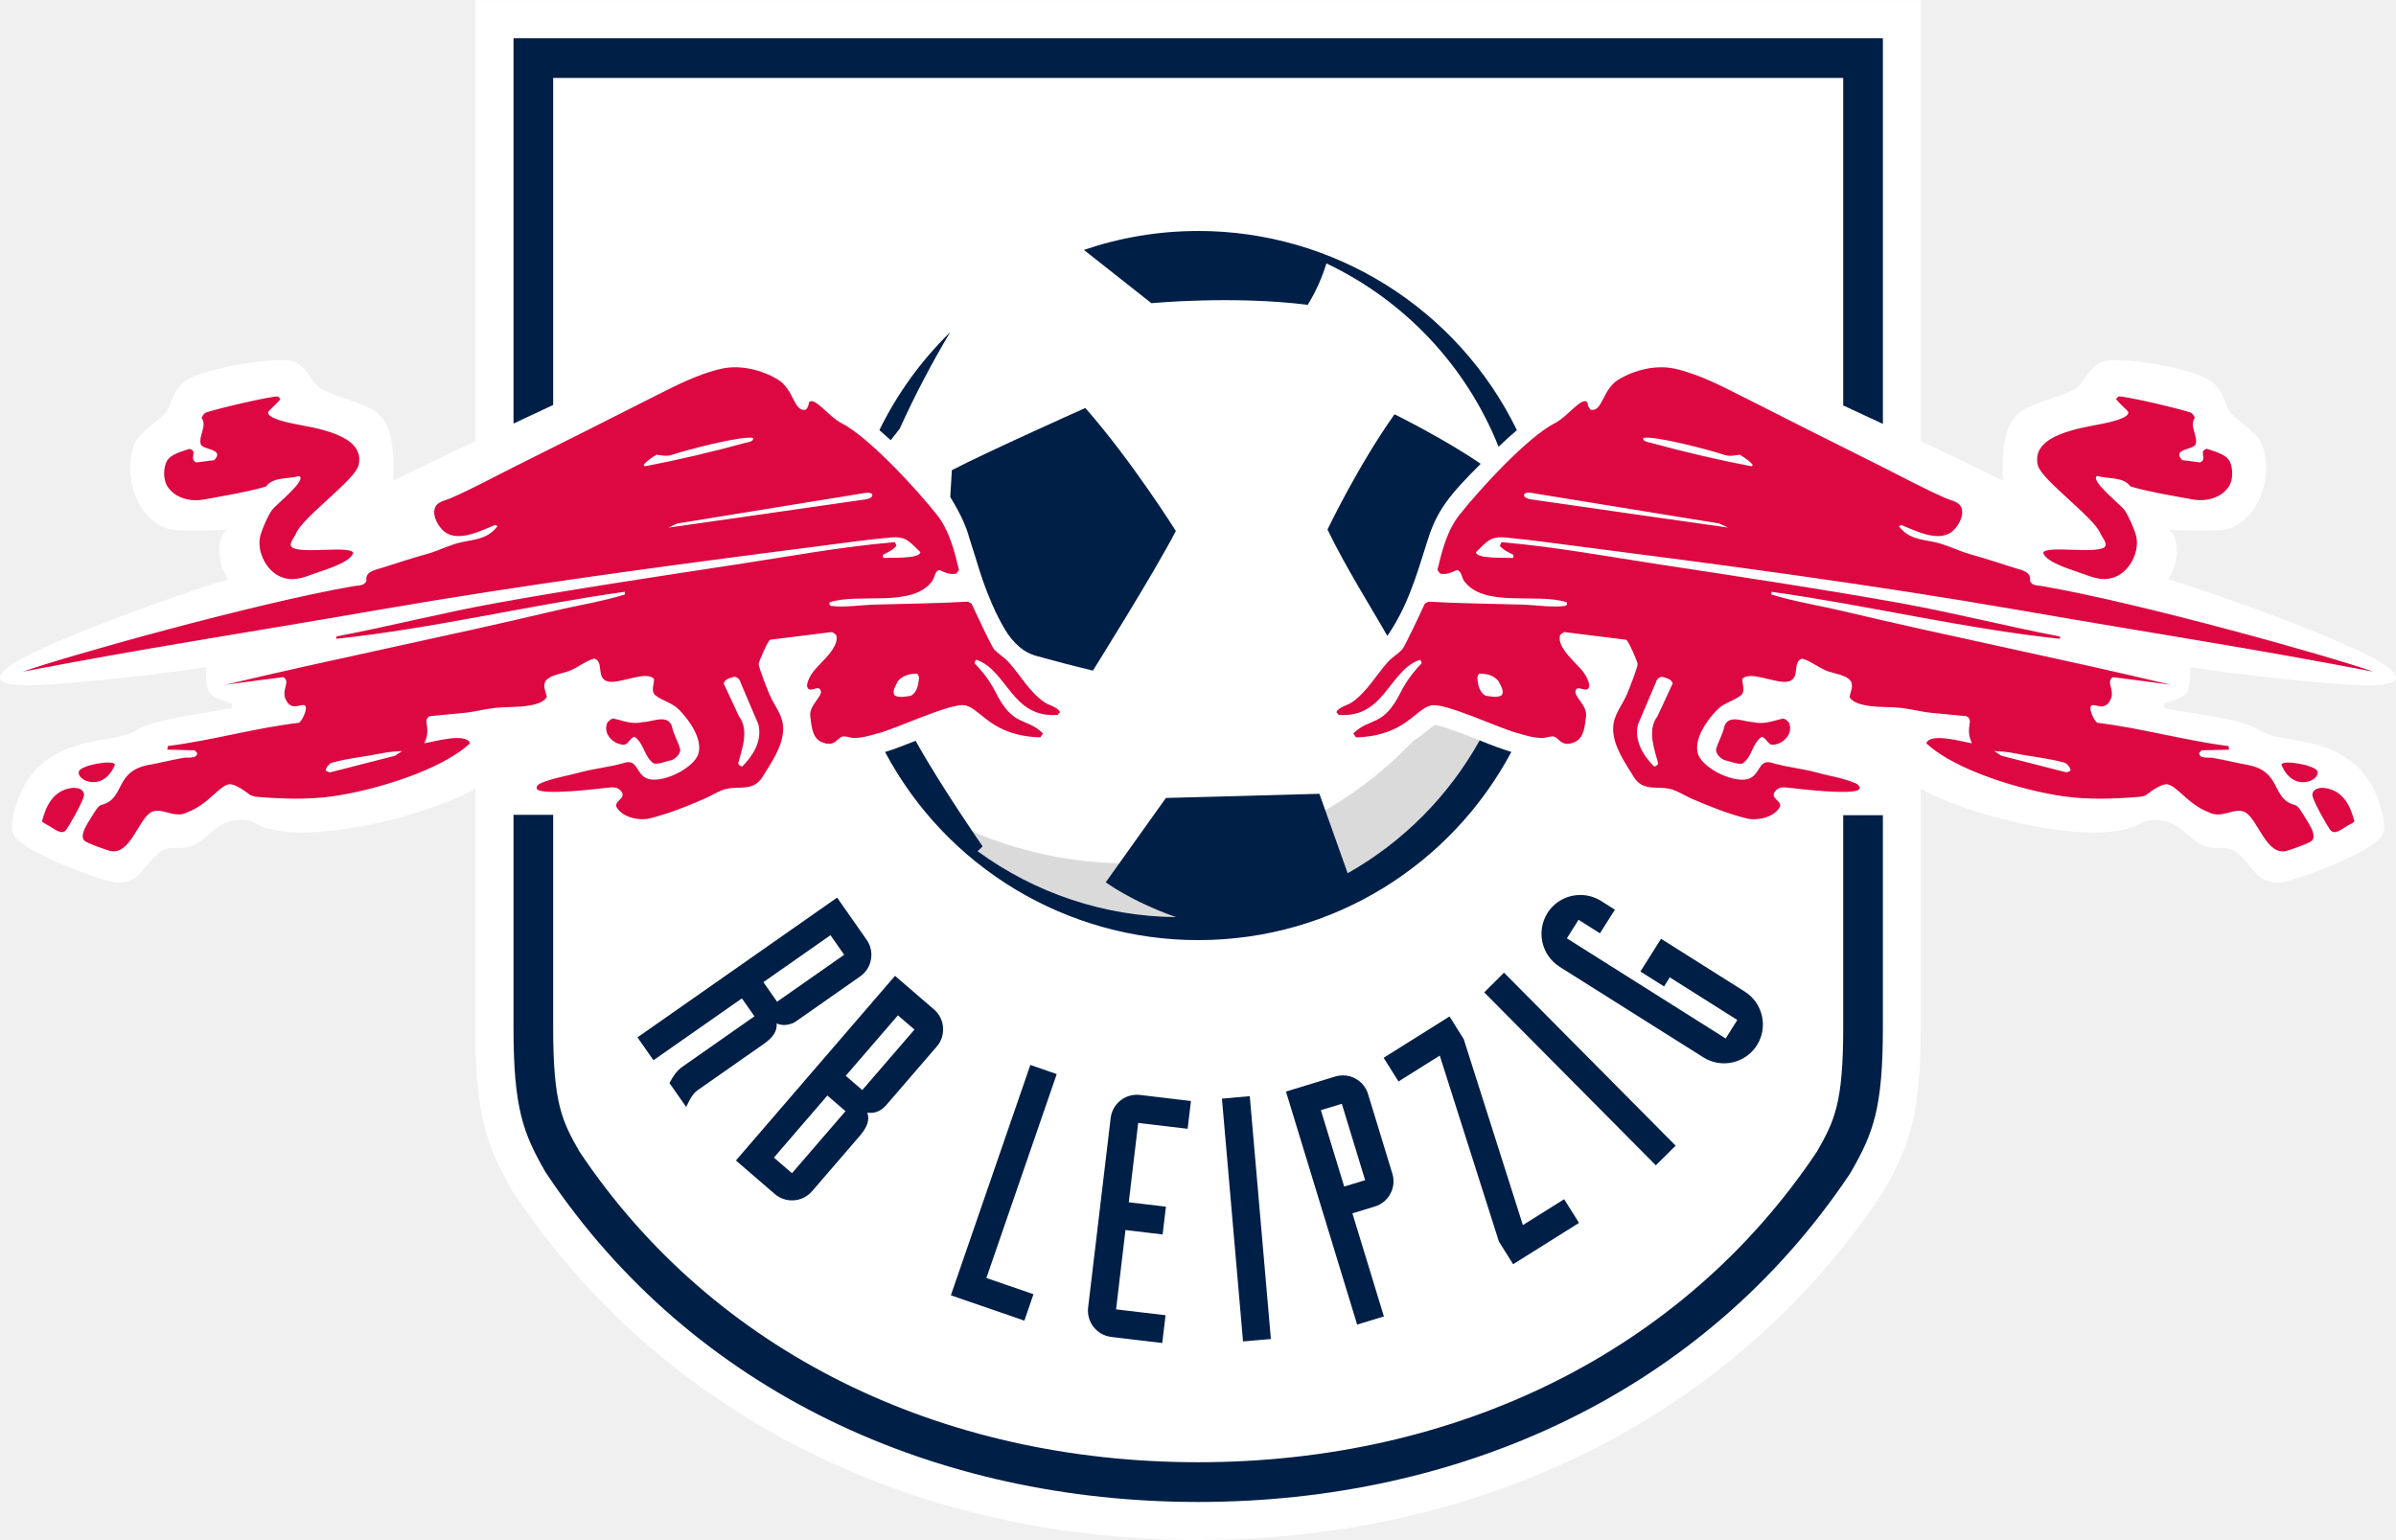
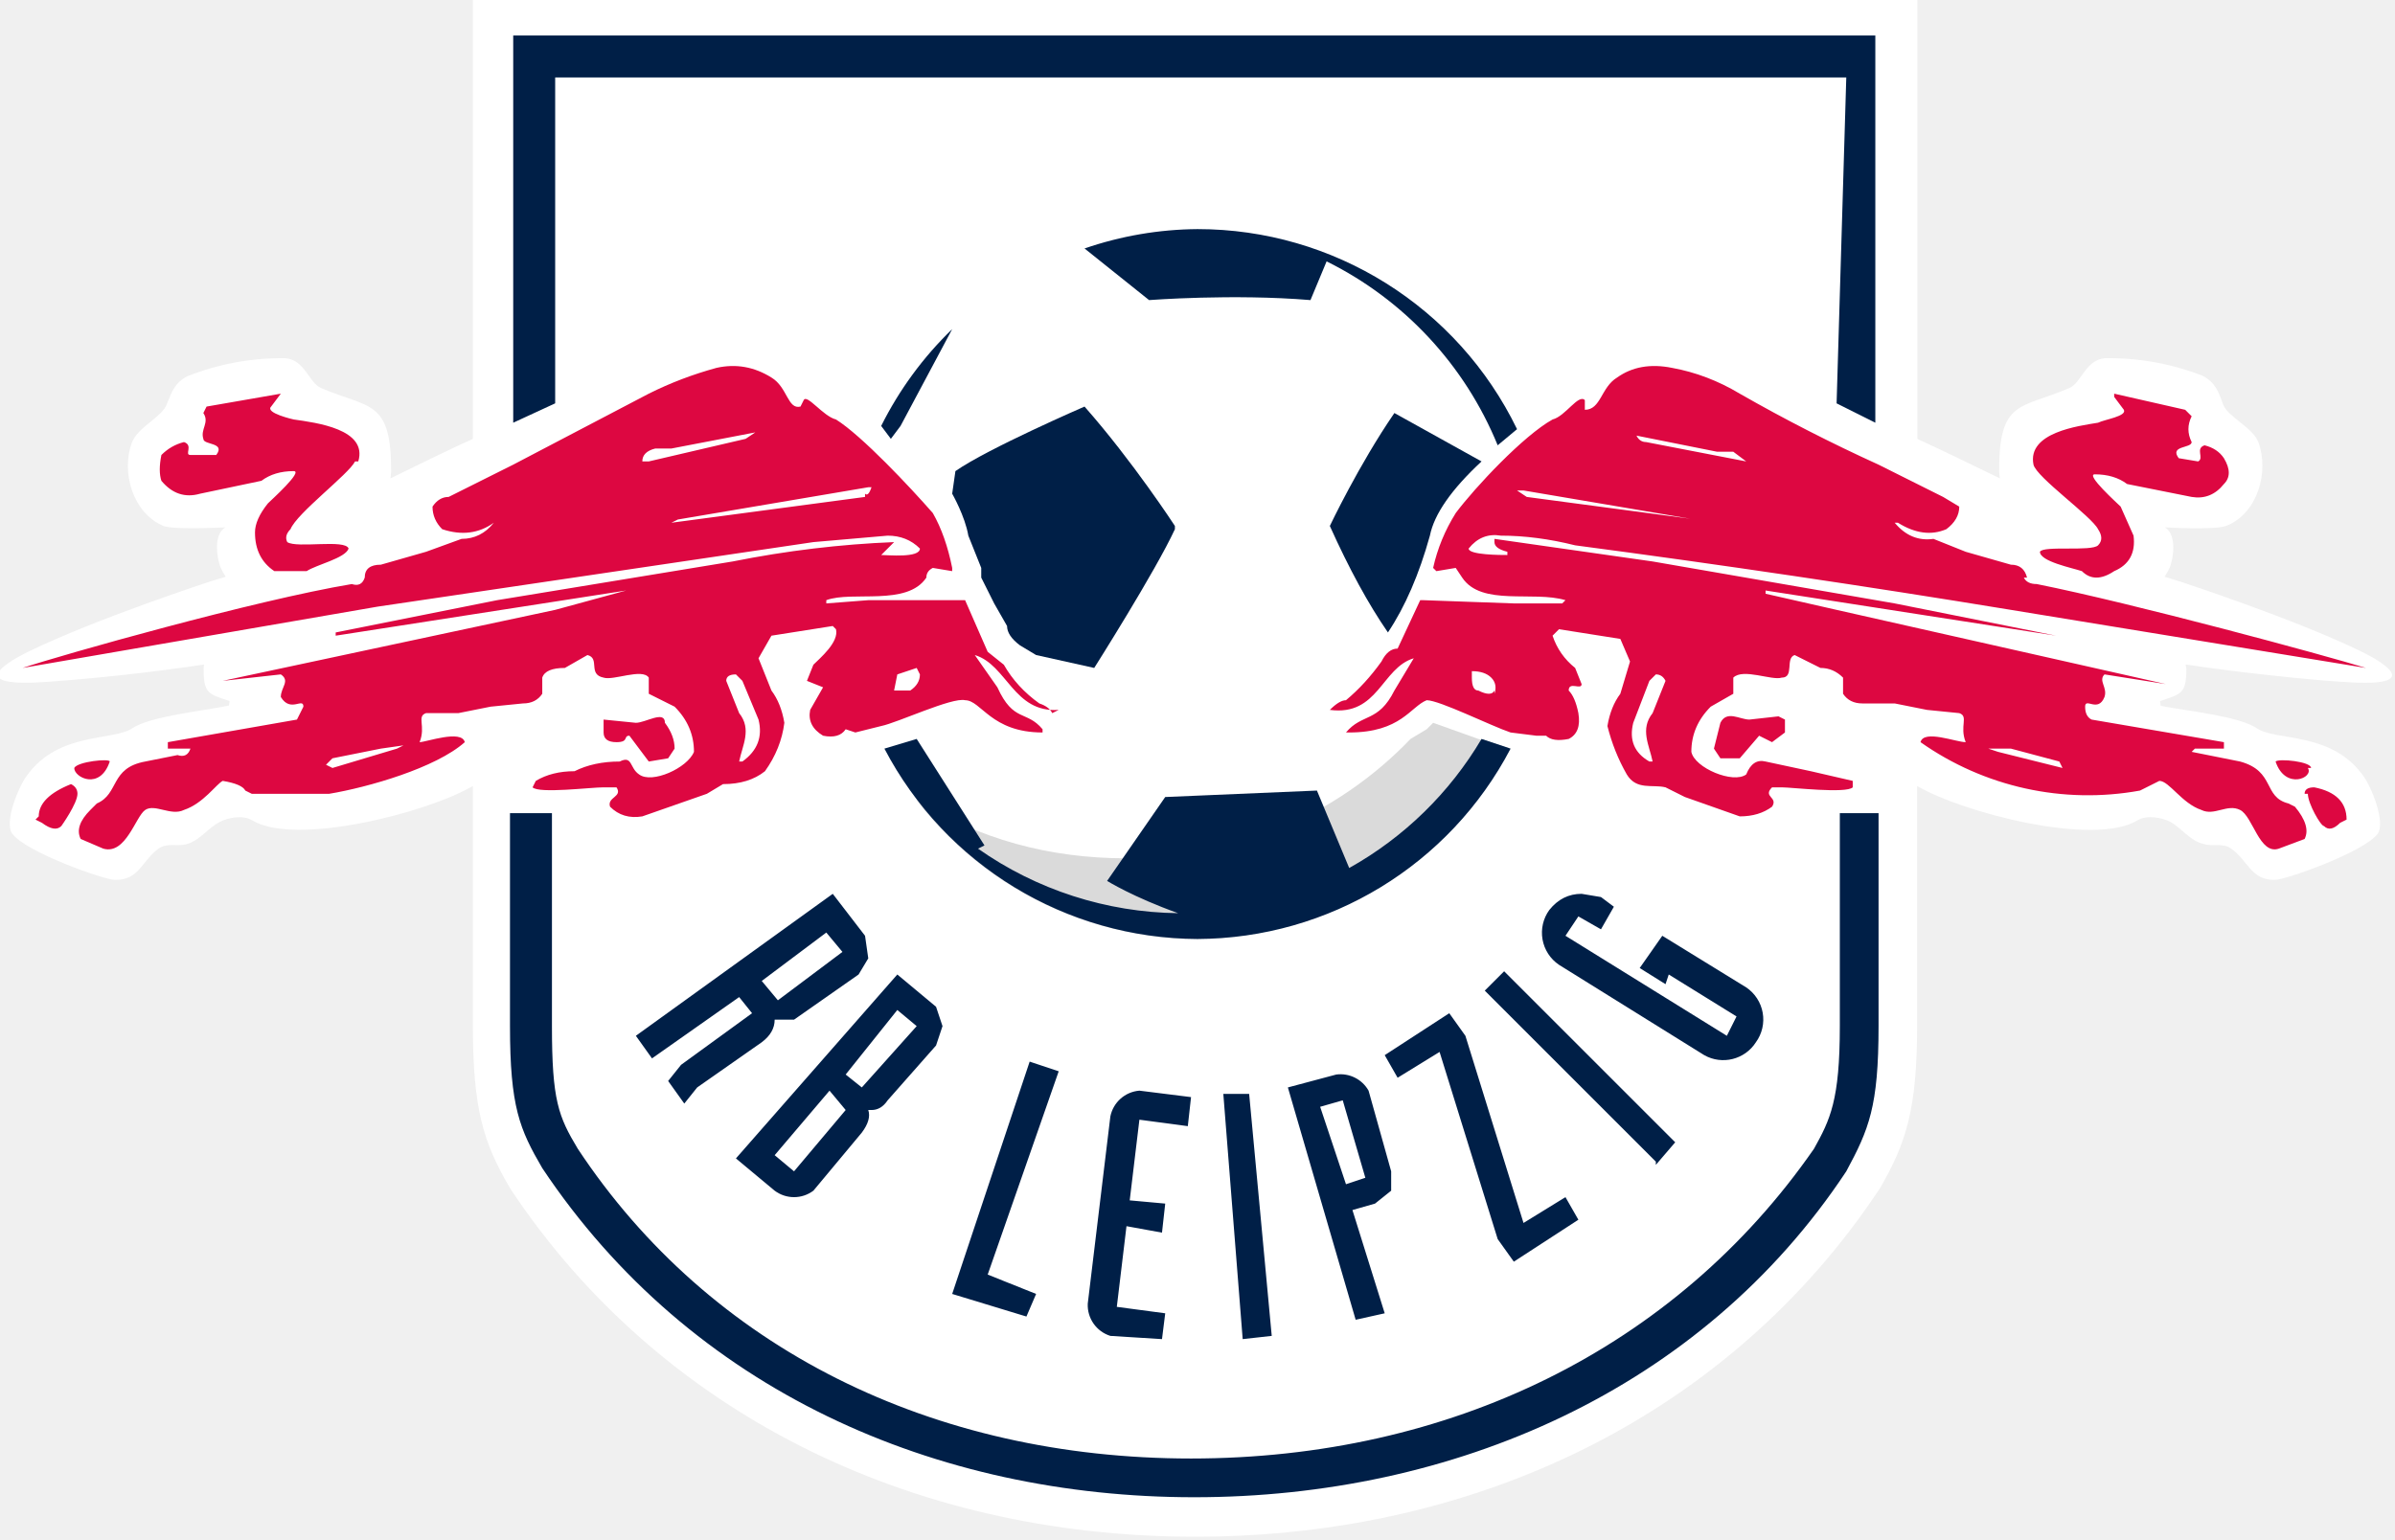
- <svg xmlns="http://www.w3.org/2000/svg" viewBox="1.05 1.35 74.17 47.67">
+ <svg xmlns="http://www.w3.org/2000/svg" viewBox="1.1 1.4 74.2 47.7">
  <clipPath id="a" data-source="https://football-logos.cc">
-     <path d="M94.67 0h747.67v481H94.67z" />
+     <path d="M94.7 0h747.6v481H94.7z" />
  </clipPath>
-   <g stroke-width="10.07" data-source="https://football-logos.cc">
-     <path fill="#fff" d="M832.46 204.35c-20.78-10.17-56.92-21.89-56.92-21.89-1.55-.41-4.67-1.43-4.67-1.43s1.58-2.34 2.03-4.09c1.25-4.49 1-9.72-1.9-11.35 0 0 15.77.87 19.19-.46 9.7-3.78 13.42-16.79 10.01-26-1.78-4.82-9.37-7.84-10.93-11.87-1.48-3.82-2.45-6.82-6.51-8.88-6.55-3.31-23.14-6.21-30.44-5.57-6.16.54-7.34 7.65-11.15 9.29-15.23 6.56-22.02 3.48-21.87 26.21 0 0 0 1.07.17 1.97-5.51-2.67-19.29-9.42-25.67-12.26V.47H243.2v137.54c-6.38 2.84-20.16 9.59-25.67 12.26.17-.9.17-1.97.17-1.97.15-22.73-6.65-19.65-21.87-26.21-3.8-1.64-4.99-8.75-11.15-9.29-7.3-.63-23.88 2.26-30.44 5.57-4.06 2.06-5.03 5.06-6.51 8.88-1.55 4.03-9.15 7.05-10.93 11.87-3.41 9.21.31 22.22 10.01 26 3.42 1.33 19.19.46 19.19.46-2.9 1.63-3.15 6.87-1.9 11.35.45 1.74 2.03 4.09 2.03 4.09s-3.13 1.03-4.67 1.43c0 0-36.14 11.73-56.93 21.89 0 0-24.92 11.71 5.98 9.47 1.5 0 24.66-1.79 48.82-5.38l-.15 1.36c-.03 7.81 1.67 7.77 8.16 10l-.21 1.44c-8.14 1.65-24.32 3.26-29.95 7.03-6.17 4.13-23.03.93-33.15 14.71-2.66 3.62-7.09 14.61-4.49 18.19 4.27 5.84 28.71 14.39 31.9 14.46 7.64.17 8.42-6.09 13.81-9.8 2.59-1.79 5.69-.59 8.56-1.34 4.32-1.15 6.72-5.08 10.52-7.06 2.22-1.14 6.98-2.24 10.01-.47 13.42 8.26 54.56-2.22 68.84-10.66v74.53c0 26.53 3.37 36.68 11.43 50.71l.67 1.1c45.85 68.57 123.56 107.89 213.2 107.9 89.65 0 167.28-39.22 212.99-107.59l.69-1.07c8.2-14.28 11.62-24.53 11.62-51.05V246.3c14.28 8.44 55.42 18.92 68.84 10.66 3.03-1.77 7.79-.67 10.01.47 3.8 1.97 6.2 5.91 10.53 7.06 2.87.76 5.97-.45 8.56 1.34 5.39 3.7 6.18 9.96 13.81 9.8 3.19-.07 27.63-8.62 31.9-14.46 2.61-3.58-1.82-14.58-4.49-18.19-10.11-13.77-26.98-10.58-33.15-14.71-5.63-3.76-21.81-5.38-29.95-7.03l-.21-1.44c6.49-2.24 8.19-2.19 8.16-10l-.15-1.36c24.16 3.59 47.32 5.38 48.82 5.38 30.93 2.24 6-9.47 6-9.47" clip-path="url(#a)" transform="translate(-8.384 1.308)scale(.0993)" />
-     <path fill="#dadada" d="M35.958 28.077c-2.38 0-4.6-.684-6.478-1.862a10.96 10.96 0 0 0 8.662 4.238c4.2 0 7.847-2.36 9.692-5.824l-.013-.004a11 11 0 0 1-.913-.334c-.419-.165-1.182-.466-1.443-.497-.05.03-.142.104-.211.16a5 5 0 0 1-.459.336 12.18 12.18 0 0 1-8.837 3.787" />
-     <path fill="#dd0741" d="M70.046 16.413c.132-.196.134-.557.031-.769-.118-.242-.48-.314-.708-.399-.286.062.032.312-.214.42l-.553-.071c-.348-.36.38-.31.42-.503.06-.279-.204-.536-.03-.81-.03-.067-.071-.137-.145-.164-.285-.102-1.988-.51-2.223-.493l-.072.083c.069.094.356.355.369.38.113.205-.652.352-.779.379-.612.129-2.248.325-2.008 1.29.112.455 1.739 1.61 1.936 2.11.043.109.256.334.114.432-.3.203-1.805-.069-1.886.165.084.314.98.553 1.271.665.344.131.662.23 1.024.052.405-.199.668-.735.595-1.18-.035-.203-.255-.701-.38-.87-.118-.157-1.107-.94-.83-1.046.334.106.79.011 1.025.328.623.177 1.289.285 1.926.4.41.075.875-.04 1.117-.4m-13.63 7.685a.44.44 0 0 0 .01-.38c-.05-.05-.101-.111-.184-.122-.287.062-.574.194-.902.113-.298 0-.78-.267-.912.133-.052.256-.196.472-.257.718 0 .133.123.256.245.318.185.04.41.143.574.112.308-.215.287-.605.594-.83.165.042.184.268.37.247a.6.6 0 0 0 .462-.309m7.472-4.764c.052-.29-.274-.337-.472-.4a40 40 0 0 0-1.423-.44c-.35-.1-.704-.287-1.057-.36-.445-.091-.796-.1-1.107-.492l.072-.041c.42.167 1.097.529 1.538.236.208-.14.427-.513.328-.768-.075-.191-.31-.217-.472-.288-.69-.3-1.368-.67-2.042-1.008q-2.139-1.066-4.27-2.148c-.647-.327-1.38-.705-2.09-.86-.58-.126-1.238.034-1.742.338-.5.301-.488 1.009-.861.934-.054-.06-.099-.134-.093-.216-.15-.24-.622.433-1.004.625-.852.428-2.346 2.062-2.96 2.839-.39.49-.544 1.116-.687 1.71l.082.113c.187.045.359-.032.523-.112.155.04.14.235.225.347.622.838 2.273.351 3.177.656.013.055 0 .105-.062.112-.404.052-.94-.033-1.355-.044-.956-.024-1.912-.036-2.867-.089l-.113.062c-.089.195-.614 1.321-.697 1.413-.129.14-.317.249-.453.4-.37.415-.64.917-1.105 1.24-.139.096-.419.15-.481.306l.071.083c1.412.115 1.555-1.367 2.5-1.7.052.01.072.065.061.113a3.6 3.6 0 0 0-.634.87c-.552 1.118-.946.777-1.476 1.292l.083.123c1.562-.046 1.847-.925 2.356-.995.435-.062 2.065.702 2.603.85.27.075.536.167.821.163.095-.002.224-.053.306-.05.21.008.25.38.708.165.275-.13.293-.523.328-.79.041-.32-.357-.595-.328-.768.04-.247.349.083.42-.133.042-.13-.118-.393-.196-.492-.205-.263-.786-.713-.707-1.096.008-.037.118-.118.154-.113l1.896.236c.066.008.355.68.359.748.005.102-.272.795-.328.932-.159.376-.435.65-.431 1.086.005.535.365 1.032.635 1.475.298.492.776.257 1.21.4.178.059.37.181.544.26.55.24 1.167.49 1.751.632.32.078.815-.03 1.004-.328.138-.218-.328-.284-.122-.523.109-.127.245-.12.399-.102.329.037 2.016.241 2.193.051.06-.063-.03-.149-.082-.174-.34-.164-.866-.244-1.24-.348-.452-.128-.92-.16-1.373-.298-.386-.118-.361.276-.636.451-.414.265-1.525-.263-1.66-.739-.13-.457.287-1.035.583-1.341.234-.243.519-.278.75-.462.145-.117.041-.349.04-.502.227-.285 1.083.17 1.434.073.38-.106.096-.608.421-.707.286.08.51.287.79.389.206.075.57.114.707.297.108.146-.003.347-.031.501.1.19.419.25.614.277.316.046.659.027.98.062.32.034.642.125.957.154l1.066.102c.258.123-.062.344.174.84-.253-.036-1.295-.347-1.414 0 .92.857 3.006 1.463 4.242 1.64.757.108 1.558.083 2.316.02.115-.008.216-.027.284-.087.002.005.406-.336.624-.302.297.05.643.62 1.261.856.421.237.82-.174 1.148.01.401.227.652 1.369 1.29 1.19.13-.038.684-.23.76-.304.21-.173-.145-.627-.328-.931-.065-.094-.11-.163-.188-.183-.742-.19-.392-1.037-1.453-1.238-.478-.09-.596-.13-1.076-.219-.129-.025-.422.04-.437-.146-.003 0 .08-.09.08-.09l.85-.019-.02-.112c-1.362-.171-2.696-.558-4.058-.72-.102-.059-.231-.374-.215-.47.04-.248.433.214.635-.277.118-.284-.166-.527.062-.666q.896.112 1.793.236c-3.38-.806-6.788-1.483-10.167-2.284-.732-.174-1.481-.289-2.202-.512l.01-.082c2.982.417 5.933 1.137 8.926 1.455v-.072c-1.655-.315-3.293-.736-4.95-1.035-2.47-.444-4.96-.815-7.44-1.195-1.619-.248-3.264-.55-4.897-.69l-.052.112c.11.134.263.197.41.277.021.033.023.077-.01.102-.208-.021-1.136.038-1.137-.183.345-.328.43-.499.931-.451.782.072 1.57.188 2.348.286 4.483.575 9 1.176 13.455 1.947 4.698.814 7.183 1.177 11.044 1.92-1.311-.47-7.226-2.128-10.246-2.649-.138-.025-.318-.003-.385-.163M62.78 24.6c.236.02.363.015.67.077.503.103 1.005.143 1.516.287a.34.34 0 0 1 .182.229c-.03.051-.104.065-.145.065l-1.998-.511zm-11.026-.82.553-1.301c.02-.093.113-.185.205-.174.123.04.277.061.318.204l-.472 1.015c-.328.431-.092 1.025.021 1.455-.01.062-.072.093-.124.103-.327-.33-.625-.79-.501-1.303m-4.211-.911c-.126.094-.348.042-.506.02-.19-.105-.232-.325-.254-.537 0-.051.011-.105.064-.148.221 0 .443.054.59.233.064.137.18.284.106.432m6.723-5.313.275.127s-4.057-.574-6.015-.86c-.082-.01-.337-.036-.294-.18a.25.25 0 0 1 .174-.04zm1.045-1.81-.042.041c-1.036-.2-2.1-.445-3.115-.727-.079-.021-.26-.036-.237-.153.373-.071 2.074.378 2.5.522.19.064.303.02.493 0 .145.09.292.182.4.317m-35.457 7.972a.44.44 0 0 0 .011.38c.092.173.276.286.461.307s.205-.205.37-.246c.306.225.287.615.593.829.164.03.39-.071.574-.112.123-.062.246-.185.246-.318-.062-.245-.206-.46-.258-.718-.132-.4-.613-.133-.912-.133-.328.081-.614-.05-.902-.113-.08.01-.13.073-.183.124m13.937-.236.072-.083c-.062-.158-.342-.21-.482-.307-.465-.322-.734-.824-1.104-1.238-.136-.152-.326-.26-.453-.401-.084-.093-.608-1.218-.697-1.413l-.114-.062c-.954.053-1.911.064-2.866.09-.415.01-.95.095-1.356.043-.062-.007-.075-.057-.062-.112.904-.305 2.556.182 3.177-.656.086-.113.072-.308.227-.347.163.08.335.157.522.112l.082-.112c-.143-.595-.299-1.222-.686-1.711-.615-.777-2.11-2.41-2.961-2.84-.382-.191-.853-.863-1.004-.624.007.082-.039.156-.092.216-.374.075-.363-.632-.861-.934-.505-.304-1.163-.464-1.742-.338-.71.155-1.445.534-2.09.86a635 635 0 0 1-4.27 2.148c-.675.337-1.352.707-2.043 1.008-.161.07-.397.097-.471.288-.1.255.119.629.327.768.441.293 1.118-.069 1.539-.236l.071.041c-.31.392-.662.4-1.107.493-.353.073-.705.26-1.057.36-.478.135-.949.285-1.423.438-.198.064-.525.11-.471.4-.069.161-.248.139-.389.163-3.02.52-8.934 2.178-10.246 2.649 3.86-.743 6.347-1.106 11.045-1.92 4.455-.771 8.97-1.372 13.455-1.947.78-.1 1.566-.215 2.347-.286.503-.047.586.124.932.45-.001.222-.93.163-1.138.184-.033-.025-.031-.07-.01-.102.148-.08.3-.142.41-.277l-.052-.112c-1.632.139-3.278.442-4.896.69-2.482.38-4.97.75-7.44 1.195-1.658.299-3.295.72-4.95 1.035v.072c2.992-.318 5.944-1.037 8.925-1.455l.01.082c-.72.223-1.47.338-2.202.512-3.378.802-6.788 1.478-10.167 2.284.598-.084 1.196-.159 1.794-.236.227.139-.057.382.061.666.203.49.595.029.636.277.016.096-.114.411-.216.47-1.361.162-2.696.548-4.057.72l-.02.112.85.02s.082.09.08.09c-.016.185-.309.12-.438.145-.48.09-.597.13-1.075.219-1.062.201-.711 1.048-1.454 1.238-.077.02-.122.09-.188.183-.181.303-.538.758-.327.931.076.075.63.266.76.303.639.18.889-.962 1.29-1.189.327-.184.726.227 1.147-.01.618-.237.964-.806 1.261-.856.218-.034.623.307.625.302.069.06.17.079.284.088.759.062 1.56.088 2.316-.021 1.236-.177 3.323-.782 4.242-1.64-.12-.347-1.16-.036-1.415 0 .236-.496-.082-.717.174-.84l1.066-.102c.315-.03.637-.121.957-.154.321-.034.665-.016.98-.062.195-.028.514-.087.615-.277-.028-.154-.14-.356-.031-.501.136-.182.5-.22.707-.297.279-.102.503-.308.79-.39.323.099.04.602.42.708.35.096 1.207-.358 1.434-.073 0 .153-.105.386.041.502.23.184.514.22.749.462.297.307.713.885.584 1.341-.134.476-1.247 1.004-1.66.739-.275-.175-.25-.569-.636-.45-.453.137-.922.169-1.374.297-.374.104-.9.183-1.24.348-.052.025-.14.11-.081.174.175.191 1.864-.014 2.192-.051.154-.017.291-.025.4.102.205.24-.26.305-.123.523.19.297.685.405 1.004.328.584-.14 1.201-.391 1.751-.632.175-.078.367-.201.544-.26.433-.143.911.092 1.21-.4.27-.443.63-.94.635-1.475.005-.436-.272-.71-.43-1.086-.057-.137-.333-.83-.328-.932.004-.068.293-.74.358-.748l1.896-.236c.037-.005.146.076.154.113.08.383-.502.833-.707 1.096-.078.098-.237.361-.195.492.07.216.38-.113.42.133.03.174-.37.447-.328.768.033.267.052.66.327.79.458.216.499-.157.708-.164.082-.004.21.047.306.049.285.004.551-.089.821-.162.539-.148 2.168-.912 2.603-.851.51.07.795.949 2.357.995l.082-.123c-.531-.514-.923-.174-1.476-1.292a3.6 3.6 0 0 0-.635-.87c-.01-.048.009-.104.06-.114.949.336 1.092 1.817 2.504 1.702M13.501 24.6l-.225.148-1.998.511c-.04 0-.114-.015-.145-.065.01-.083.1-.198.182-.229.512-.144 1.014-.185 1.516-.287.307-.063.435-.058.67-.078m11.027-.82c.123.513-.175.973-.502 1.301-.051-.01-.113-.041-.124-.103.113-.43.35-1.024.021-1.455l-.472-1.015c.042-.143.196-.164.318-.204.093-.01.185.081.206.174zm-.164-8.874c.023.117-.158.133-.236.153a41 41 0 0 1-3.116.727l-.041-.041c.108-.135.255-.227.399-.318.19.02.303.064.492 0 .428-.143 2.13-.592 2.502-.52m3.391 1.916c-1.958.287-6.015.861-6.015.861l.275-.127 5.86-.953a.26.26 0 0 1 .174.04c.043.143-.211.17-.294.18m1.743 5.53c-.022.212-.063.433-.254.538-.158.02-.38.073-.506-.021-.074-.147.042-.295.106-.432.147-.179.368-.233.59-.233.053.042.064.096.064.148m-17.35-6.595c.24-.967-1.396-1.163-2.008-1.291-.127-.027-.891-.174-.778-.38.013-.024.3-.284.368-.38l-.071-.082c-.236-.017-1.939.39-2.224.493-.073.027-.113.097-.144.164.173.274-.09.531-.03.81.04.193.767.143.42.503l-.554.071c-.247-.108.072-.357-.215-.42-.229.085-.59.156-.708.4-.102.21-.1.571.032.768.24.36.707.474 1.117.4.637-.115 1.303-.223 1.926-.4.236-.317.69-.222 1.025-.328.278.105-.712.889-.83 1.046-.125.168-.345.666-.38.87-.073.446.191.981.595 1.18.362.177.682.079 1.024-.052.291-.111 1.187-.35 1.271-.665-.081-.234-1.586.038-1.885-.165-.142-.097.07-.323.112-.431.198-.502 1.825-1.658 1.937-2.111m-7.538 9.26c-.052-.161-1.063.019-1.118.214-.082.287.759.665 1.118-.213m-2.262 1.76c.02.031.139.089.191.122.215.115.419.32.562.135.074-.095.47-.777.544-1.035.03-.104-.04-.252-.287-.262h-.05c-.643.064-.848.62-.96 1.04m70.442-1.546c-.057-.195-1.068-.375-1.119-.213.36.878 1.2.5 1.119.213m-.153.769c.074.257.47.94.544 1.035.143.184.346-.02.56-.135.053-.033.172-.09.193-.123-.113-.42-.317-.975-.96-1.04h-.05c-.248.01-.317.159-.287.263" />
-     <path fill="#001f47" d="M59.336 33.168v-6.58h-1.228v6.58c0 2.337-.271 2.887-.814 3.836-4.157 6.217-11.185 9.615-19.153 9.615s-14.996-3.398-19.152-9.615c-.544-.95-.815-1.5-.815-3.836v-6.592h-1.228v6.592c0 2.483.298 3.263.979 4.449l.045.071c4.54 6.793 12.082 10.161 20.172 10.161s15.63-3.368 20.173-10.16l.043-.072c.68-1.185.978-1.965.978-4.45M28.9 14.625a30 30 0 0 1 1.563-2.99 11 11 0 0 0-2.191 3.031q.174.15.351.312zm18.99 25.864 2.04-1.28-.46-.733-1.278.801-1.83-5.755-.44-.704-2.04 1.28.46.733 1.277-.801 1.83 5.754zm-1.005-24.78c-1.073-.744-2.666-1.534-2.666-1.534-1.133 1.595-2.075 3.568-2.075 3.568.558 1.165 1.393 2.481 1.852 3.295.617-.906.87-1.76 1.255-2.985.28-.89.656-1.37 1.634-2.343m-9.436 2.078s-1.369-2.18-2.802-3.807c0 0-3.019 1.347-4.131 1.925l-.05.825c.017.055.416.63.584 1.253l.339 1.08.076.232a10 10 0 0 0 .306.78c.114.259.246.526.392.769.117.195.26.372.431.521l.014.012c.152.132.332.227.527.28.522.145 1.109.3 1.747.453 0 0 1.905-3.038 2.567-4.323m.69-9.287c-1.237 0-2.425.208-3.536.586l2.089 1.649s2.549-.242 4.839.052a5.5 5.5 0 0 0 .579-1.283 10.66 10.66 0 0 1 5.33 5.676q.283-.274.567-.514A10.98 10.98 0 0 0 38.14 8.5m14.168 28.927.613-.609-5.28-5.322-.033-.034-.613.61 5.28 5.322zm.43-5.82 2.092 1.32-.36.573-4.916-3.1.361-.574.663.418.462-.732-.428-.27a1.2 1.2 0 0 0-.64-.184c-.42 0-.8.21-1.02.56a1.21 1.21 0 0 0 .375 1.661l4.45 2.804a1.203 1.203 0 0 0 1.661-.375 1.207 1.207 0 0 0-.379-1.661l-2.59-1.634-.639 1.014.733.462zM43.89 42.106l-.975-3.192.692-.212a.8.8 0 0 0 .484-.398.8.8 0 0 0 .059-.625l-.75-2.455a.814.814 0 0 0-1.022-.545l-1.52.465 2.19 7.169.013.045zm-1.229-4.022-.722-2.364.648-.198.722 2.365zm-2.27 4.72-.653-7.517-.862.076.653 7.516zm-3.26-.736-1.532-.182.291-2.456 1.15.137.102-.86-1.15-.137.292-2.456 1.53.182.103-.86-1.578-.188a.817.817 0 0 0-.908.717l-.697 5.865a.82.82 0 0 0 .716.91l1.578.188zm1.01-11.614c4.2 0 7.847-2.36 9.692-5.824l-.013-.004a11 11 0 0 1-.913-.334l-.053-.021a10.7 10.7 0 0 1-4.086 4.114l-.875-2.46-4.752.129-1.861 2.61s.778.585 2.174 1.079a10.57 10.57 0 0 1-6.143-2.042c.057-.049.113-.1.157-.149 0 0-1.288-1.854-2.075-3.268l-.02.008c-.373.147-.696.274-.913.334l-.013.004a10.98 10.98 0 0 0 9.694 5.824m-5.099 10.963-1.458-.502 2.178-6.313-.817-.282-2.46 7.131 2.275.784zm-5.144-5.62q.054.006.103.006c.188 0 .35-.083.504-.264l1.54-1.786a.8.8 0 0 0 .197-.595.8.8 0 0 0-.282-.56l-1.204-1.037-4.925 5.716 1.203 1.038a.82.82 0 0 0 1.155-.087l1.479-1.716c.233-.272.308-.497.23-.716m-.675-.046-.02.024-1.636 1.897-.56-.483 1.655-1.922zm.52-.653-.512-.442 1.615-1.872.512.441zm-3.727-2.838.389.555-2.245 1.571c-.17.12-.297.322-.372.471l-.013.026.516.737.036-.072c.085-.173.164-.336.33-.453l2.035-1.424c.295-.206.42-.406.4-.636.07.028.15.05.24.05a.7.7 0 0 0 .41-.15l1.932-1.353a.8.8 0 0 0 .337-.528.8.8 0 0 0-.136-.612l-.911-1.302-6.18 4.327.495.708zm.665-.503.026-.018 2.051-1.436.424.607-.026.018-2.051 1.435zm33.427-17.854 1.229.571V2.533H16.946v11.93l1.228-.576V3.763h39.934z" />
+   <g stroke-width="10.1" data-source="https://football-logos.cc">
+     <path fill="#fff" d="M832.5 204.4c-20.8-10.2-57-22-57-22L771 181s1.6-2.3 2-4c1.3-4.6 1-9.8-1.9-11.4 0 0 15.8.9 19.2-.5 9.7-3.8 13.4-16.8 10-26-1.8-4.8-9.4-7.8-11-11.8-1.4-3.9-2.4-6.9-6.4-9a80 80 0 0 0-30.5-5.5c-6.1.5-7.3 7.7-11.1 9.3-15.3 6.6-22 3.5-21.9 26.2l.2 2c-5.5-2.7-19.3-9.4-25.7-12.3V.5H243.2V138c-6.4 2.8-20.2 9.6-25.7 12.3l.2-2c.1-22.7-6.7-19.7-21.9-26.2-3.8-1.7-5-8.8-11.1-9.3a80 80 0 0 0-30.5 5.6c-4 2-5 5-6.5 8.8-1.5 4-9.1 7.1-10.9 12-3.4 9.1.3 22.1 10 26 3.4 1.2 19.2.4 19.2.4-2.9 1.6-3.2 6.8-1.9 11.3.4 1.8 2 4.1 2 4.1l-4.6 1.4s-36.2 11.8-57 22c0 0-24.9 11.6 6 9.4a646 646 0 0 0 48.8-5.4l-.1 1.4c0 7.8 1.6 7.8 8.1 10l-.2 1.4c-8.1 1.7-24.3 3.3-30 7-6 4.2-23 1-33 14.8-2.7 3.6-7.2 14.6-4.6 18.2 4.3 5.8 28.7 14.4 32 14.4 7.6.2 8.4-6 13.7-9.8 2.6-1.8 5.7-.6 8.6-1.3 4.3-1.2 6.7-5.1 10.5-7 2.2-1.2 7-2.3 10-.5 13.5 8.2 54.6-2.3 68.9-10.7v74.5c0 26.5 3.3 36.7 11.4 50.7l.7 1.1c45.8 68.6 123.5 108 213.2 108s167.3-39.3 213-107.7l.7-1c8.2-14.3 11.6-24.6 11.6-51v-74.6c14.3 8.4 55.4 19 68.8 10.7 3-1.8 7.8-.7 10 .4 3.8 2 6.2 6 10.6 7 2.8.9 6-.4 8.5 1.4 5.4 3.7 6.2 10 13.8 9.8 3.2 0 27.7-8.6 32-14.4 2.5-3.6-1.9-14.6-4.6-18.2-10-13.8-27-10.6-33.1-14.7-5.6-3.8-21.8-5.4-30-7l-.2-1.5c6.5-2.2 8.2-2.2 8.2-10l-.2-1.4c24.2 3.6 47.4 5.4 48.9 5.4 30.9 2.3 6-9.4 6-9.4" clip-path="url(#a)" transform="translate(-8.4 1.3)scale(.0993)" />
+     <path fill="#dadada" d="M36 28q-3.6 0-6.5-1.8a11 11 0 0 0 8.6 4.3 11 11 0 0 0 9.7-5.9l-.9-.3-1.4-.5-.2.2-.5.3A12 12 0 0 1 36 28" />
+     <path fill="#dd0741" d="M70 16.4q.3-.3 0-.8-.2-.3-.6-.4c-.3.1 0 .4-.2.5l-.6-.1c-.3-.4.4-.3.4-.5q-.2-.4 0-.8l-.2-.2-2.2-.5v.1l.3.4c.1.2-.6.3-.8.4-.6.1-2.2.3-2 1.3.1.4 1.8 1.6 2 2q.2.3 0 .5c-.2.2-1.7 0-1.8.2 0 .3 1 .5 1.3.6q.4.4 1 0 .7-.3.6-1.1l-.4-.9c-.1-.1-1.1-1-.8-1q.6 0 1 .3l2 .4q.6.1 1-.4m-13.6 7.7v-.4l-.2-.1-.9.1c-.3 0-.7-.3-.9.1l-.2.8.2.3h.6l.6-.7.4.2zm7.5-4.8q-.1-.4-.5-.4l-1.4-.4-1-.4q-.7.1-1.2-.5h.1q.8.5 1.5.2.4-.3.4-.7l-.5-.3-2-1q-2.2-1-4.3-2.2-1-.6-2.1-.8-1-.2-1.7.3c-.5.3-.5 1-1 1v-.3c-.2-.2-.6.5-1 .6-.9.5-2.4 2.1-3 2.9q-.5.8-.7 1.7l.1.1.6-.1.2.3c.6.9 2.2.4 3.2.7l-.1.1H48l-2.8-.1h-.1l-.7 1.5q-.3 0-.5.4-.5.7-1.1 1.2-.2 0-.5.3c1.5.2 1.6-1.3 2.6-1.6l-.6 1c-.5 1-1 .7-1.5 1.3h.1c1.6 0 1.9-.8 2.4-1 .4 0 2 .8 2.6 1l.8.1h.3q.2.2.7.1.4-.2.3-.8-.1-.5-.3-.7c0-.3.4 0 .4-.2l-.2-.5q-.5-.4-.7-1l.2-.2 1.9.3.3.7-.3 1q-.3.4-.4 1 .2.8.6 1.5c.3.5.8.3 1.2.4l.6.3 1.7.6q.6 0 1-.3c.2-.3-.3-.3 0-.6h.3c.3 0 2 .2 2.2 0v-.2l-1.3-.3-1.4-.3q-.4-.1-.6.4c-.4.3-1.6-.2-1.7-.7q0-.8.6-1.4l.7-.4v-.5c.3-.3 1.2.1 1.5 0 .4 0 .1-.6.4-.7l.8.4q.4 0 .7.3v.5q.2.3.6.3h1l1 .2 1 .1c.3.1 0 .4.2.9-.3 0-1.3-.4-1.4 0a9 9 0 0 0 6.8 1.5l.6-.3c.3 0 .7.7 1.3.9.4.2.8-.2 1.2 0s.6 1.4 1.2 1.2l.8-.3q.2-.4-.3-1l-.2-.1c-.8-.2-.4-1-1.5-1.3l-1-.2-.5-.1.1-.1h.9v-.2l-4.1-.7q-.2-.1-.2-.4c0-.3.4.2.6-.3.1-.3-.2-.5 0-.7l1.9.3L58 20.3l-2.2-.5v-.1l9 1.4-5-1-7.5-1.3-4.9-.7v.1q0 .2.4.3v.1c-.2 0-1.2 0-1.2-.2q.4-.5 1-.4 1.1 0 2.3.3 6.8.9 13.5 2l11 1.8c-1.3-.4-7.2-2-10.2-2.6q-.3 0-.4-.2m-1.1 5.3h.7l1.5.4.1.2-2-.5zm-11-.8.5-1.3.2-.2q.2 0 .3.2l-.4 1c-.4.5-.1 1 0 1.5h-.1q-.7-.4-.5-1.2m-4.3-1q-.1.2-.5 0-.2 0-.2-.4v-.2q.4 0 .6.2t.1.5m6.8-5.3h.2l-6-.8-.3-.2h.2zm1-1.9-3.1-.6q-.2 0-.3-.2l2.5.5h.5zm-35.4 8v.4q0 .3.4.3c.4 0 .2-.2.4-.2l.6.8.6-.1.2-.3q0-.4-.3-.8c0-.4-.6 0-.9 0zm13.9-.2q-.1-.2-.4-.3-.7-.5-1.1-1.2l-.5-.4L31 20h-3l-1.3.1V20c.8-.3 2.5.2 3.1-.7q0-.2.2-.3l.6.1V19q-.2-1-.6-1.7c-.7-.8-2.2-2.4-3-2.9-.4-.1-.9-.8-1-.6l-.1.2c-.4.1-.4-.6-.9-.9q-.8-.5-1.7-.3-1.1.3-2.1.8L17 15.8l-2 1q-.3 0-.5.3 0 .4.3.7.9.3 1.6-.2-.4.5-1 .5l-1.1.4-1.4.4q-.5 0-.5.4-.1.3-.4.2c-3 .5-9 2.2-10.2 2.6l11-1.9 13.5-2 2.3-.2q.6 0 1 .4c0 .3-1 .2-1.2.2l.4-.4q-2.5.1-5 .6L16.5 20l-5 1v.1l9-1.4-2.2.6L8 22.5l1.8-.2c.3.2 0 .4 0 .7.3.5.7 0 .7.3l-.2.4-4 .7v.2H7q-.1.3-.4.2l-1 .2c-1.1.2-.8 1-1.5 1.3l-.2.2q-.5.5-.3.9l.7.3c.7.2 1-1 1.3-1.2s.8.2 1.2 0c.6-.2 1-.8 1.2-.9q.6.1.7.3l.2.1h2.4c1.2-.2 3.3-.8 4.2-1.6-.1-.4-1.2 0-1.4 0 .2-.5-.1-.8.2-.9h1l1-.2 1-.1q.4 0 .6-.3v-.5q.1-.3.7-.3l.7-.4c.4.1 0 .6.5.7.3.1 1.2-.3 1.4 0v.5l.8.4q.6.6.6 1.4c-.2.5-1.3 1-1.7.7-.3-.2-.2-.6-.6-.4q-.8 0-1.4.3-.7 0-1.2.3l-.1.2c.2.2 1.8 0 2.2 0h.4c.2.3-.3.3-.2.6q.4.4 1 .3l2-.7.5-.3q.8 0 1.3-.4.5-.7.6-1.5-.1-.6-.4-1l-.4-1 .4-.7 1.9-.3.1.1c.1.4-.5.9-.7 1.1l-.2.5.5.2-.4.7q-.1.5.4.8.5.1.7-.2l.3.1.8-.2c.5-.1 2.2-.9 2.6-.8.5 0 .8 1 2.4 1V24c-.5-.6-.9-.2-1.4-1.3l-.7-1c1 .3 1.2 1.8 2.6 1.7m-20.3 1.1-.2.1-2 .6-.2-.1.2-.2 1.5-.3zm11-.8q.2.8-.5 1.3H24c.1-.5.4-1 0-1.5l-.4-1q0-.2.3-.2l.2.2zm-.1-8.9-.3.2-3 .7H21q0-.3.4-.4h.5zm3.4 2-6 .8.2-.1 5.9-1h.1q-.1.3-.2.2m1.7 5.6q0 .3-.3.5h-.5l.1-.5.6-.2zm-17.4-6.6c.3-1-1.3-1.2-2-1.3 0 0-.9-.2-.7-.4l.3-.4-2.3.4-.1.2c.2.3-.1.5 0 .8 0 .2.7.1.4.5H7c-.2 0 .1-.3-.2-.4q-.4.1-.7.4-.1.5 0 .8.5.6 1.2.4l1.9-.4q.4-.3 1-.3c.3 0-.7.9-.8 1q-.4.5-.4.9 0 .8.6 1.2h1c.3-.2 1.2-.4 1.3-.7-.1-.3-1.6 0-1.9-.2q-.1-.2.1-.4c.2-.5 1.8-1.7 2-2.1M4.5 25c0-.1-1 0-1.1.2 0 .3.8.7 1.1-.2m-2.3 1.8.2.1q.4.3.6.1s.5-.7.5-1q0-.2-.2-.3-1 .4-1 1m70.4-1.5c0-.2-1-.3-1.1-.2.3.9 1.2.5 1 .2m0 .8c0 .3.4 1 .5 1q.2.2.5-.1l.2-.1q0-.8-1-1-.3 0-.3.2" />
+     <path fill="#001f47" d="M59.3 33.2v-6.6h-1.2v6.6c0 2.3-.3 2.9-.8 3.8C53 43.2 46 46.6 38 46.6S23.1 43.2 19 37c-.6-1-.8-1.5-.8-3.8v-6.6h-1.3v6.6c0 2.5.3 3.2 1 4.4 4.6 6.9 12.2 10.2 20.2 10.2s15.7-3.3 20.2-10.1c.7-1.3 1-2 1-4.5M29 14.6l1.6-3a11 11 0 0 0-2.2 3l.3.4zm19 25.9 2-1.3-.4-.7-1.3.8-1.8-5.8-.5-.7-2 1.3.4.7 1.3-.8 1.8 5.8zm-1-24.8-2.7-1.5c-1.1 1.6-2 3.5-2 3.5q.9 2 1.8 3.3.8-1.2 1.3-3 .2-1 1.6-2.3m-9.5 2s-1.3-2-2.8-3.7c0 0-3 1.3-4 2l-.1.7s.4.7.5 1.3l.4 1v.3l.4.8.4.7q0 .3.4.6l.5.3 1.8.4s1.9-3 2.5-4.3m.7-9.3a11 11 0 0 0-3.5.6l2 1.6s2.6-.2 5 0l.5-1.2a11 11 0 0 1 5.3 5.7l.6-.5a11 11 0 0 0-9.9-6.2m14.2 29 .6-.7-5.3-5.3-.6.6 5.3 5.3zm.4-5.9 2.1 1.3-.3.6-5-3.1.4-.6.7.4.4-.7-.4-.3-.6-.1q-.6 0-1 .5a1.2 1.2 0 0 0 .3 1.7l4.5 2.8a1.2 1.2 0 0 0 1.6-.4 1.2 1.2 0 0 0-.3-1.7l-2.6-1.6-.7 1 .8.5zM44 42.1l-1-3.2.7-.2.5-.4v-.6l-.7-2.5a1 1 0 0 0-1-.5l-1.5.4 2.1 7.2zm-1.2-4-.8-2.4.7-.2.7 2.4zm-2.3 4.7-.7-7.5H39l.6 7.6zm-3.3-.7-1.5-.2.3-2.5 1.1.2.1-.9-1.1-.1.3-2.5 1.5.2.1-.9-1.6-.2a1 1 0 0 0-.9.8l-.7 5.8a1 1 0 0 0 .7 1l1.6.1zm1-11.6a11 11 0 0 0 9.7-5.9l-.9-.3a11 11 0 0 1-4.1 4l-1-2.4-4.7.2-1.8 2.6s.8.5 2.2 1a11 11 0 0 1-6.2-2l.2-.1-2.1-3.3-1 .3a11 11 0 0 0 9.7 5.9m-5 11-1.5-.6 2.2-6.3-.9-.3-2.4 7.2 2.3.7zM28 35.8h.1q.3 0 .5-.3l1.5-1.7.2-.6-.2-.6-1.2-1-5 5.7 1.2 1a1 1 0 0 0 1.2 0l1.5-1.8q.3-.4.2-.7m-.7 0-1.6 1.9-.6-.5 1.7-2zm.5-.7-.5-.4 1.6-2 .6.5zM24 32.3l.4.5-2.2 1.6-.4.5.5.7.4-.5 2-1.4q.4-.3.4-.7h.6l2-1.4.3-.5-.1-.7-1-1.3-6.1 4.4.5.7zm.7-.5 2-1.5.5.6-2 1.5zM58 13.9l1.2.6v-12H17v12l1.3-.6V3.8h40z" />
  </g>
</svg>
